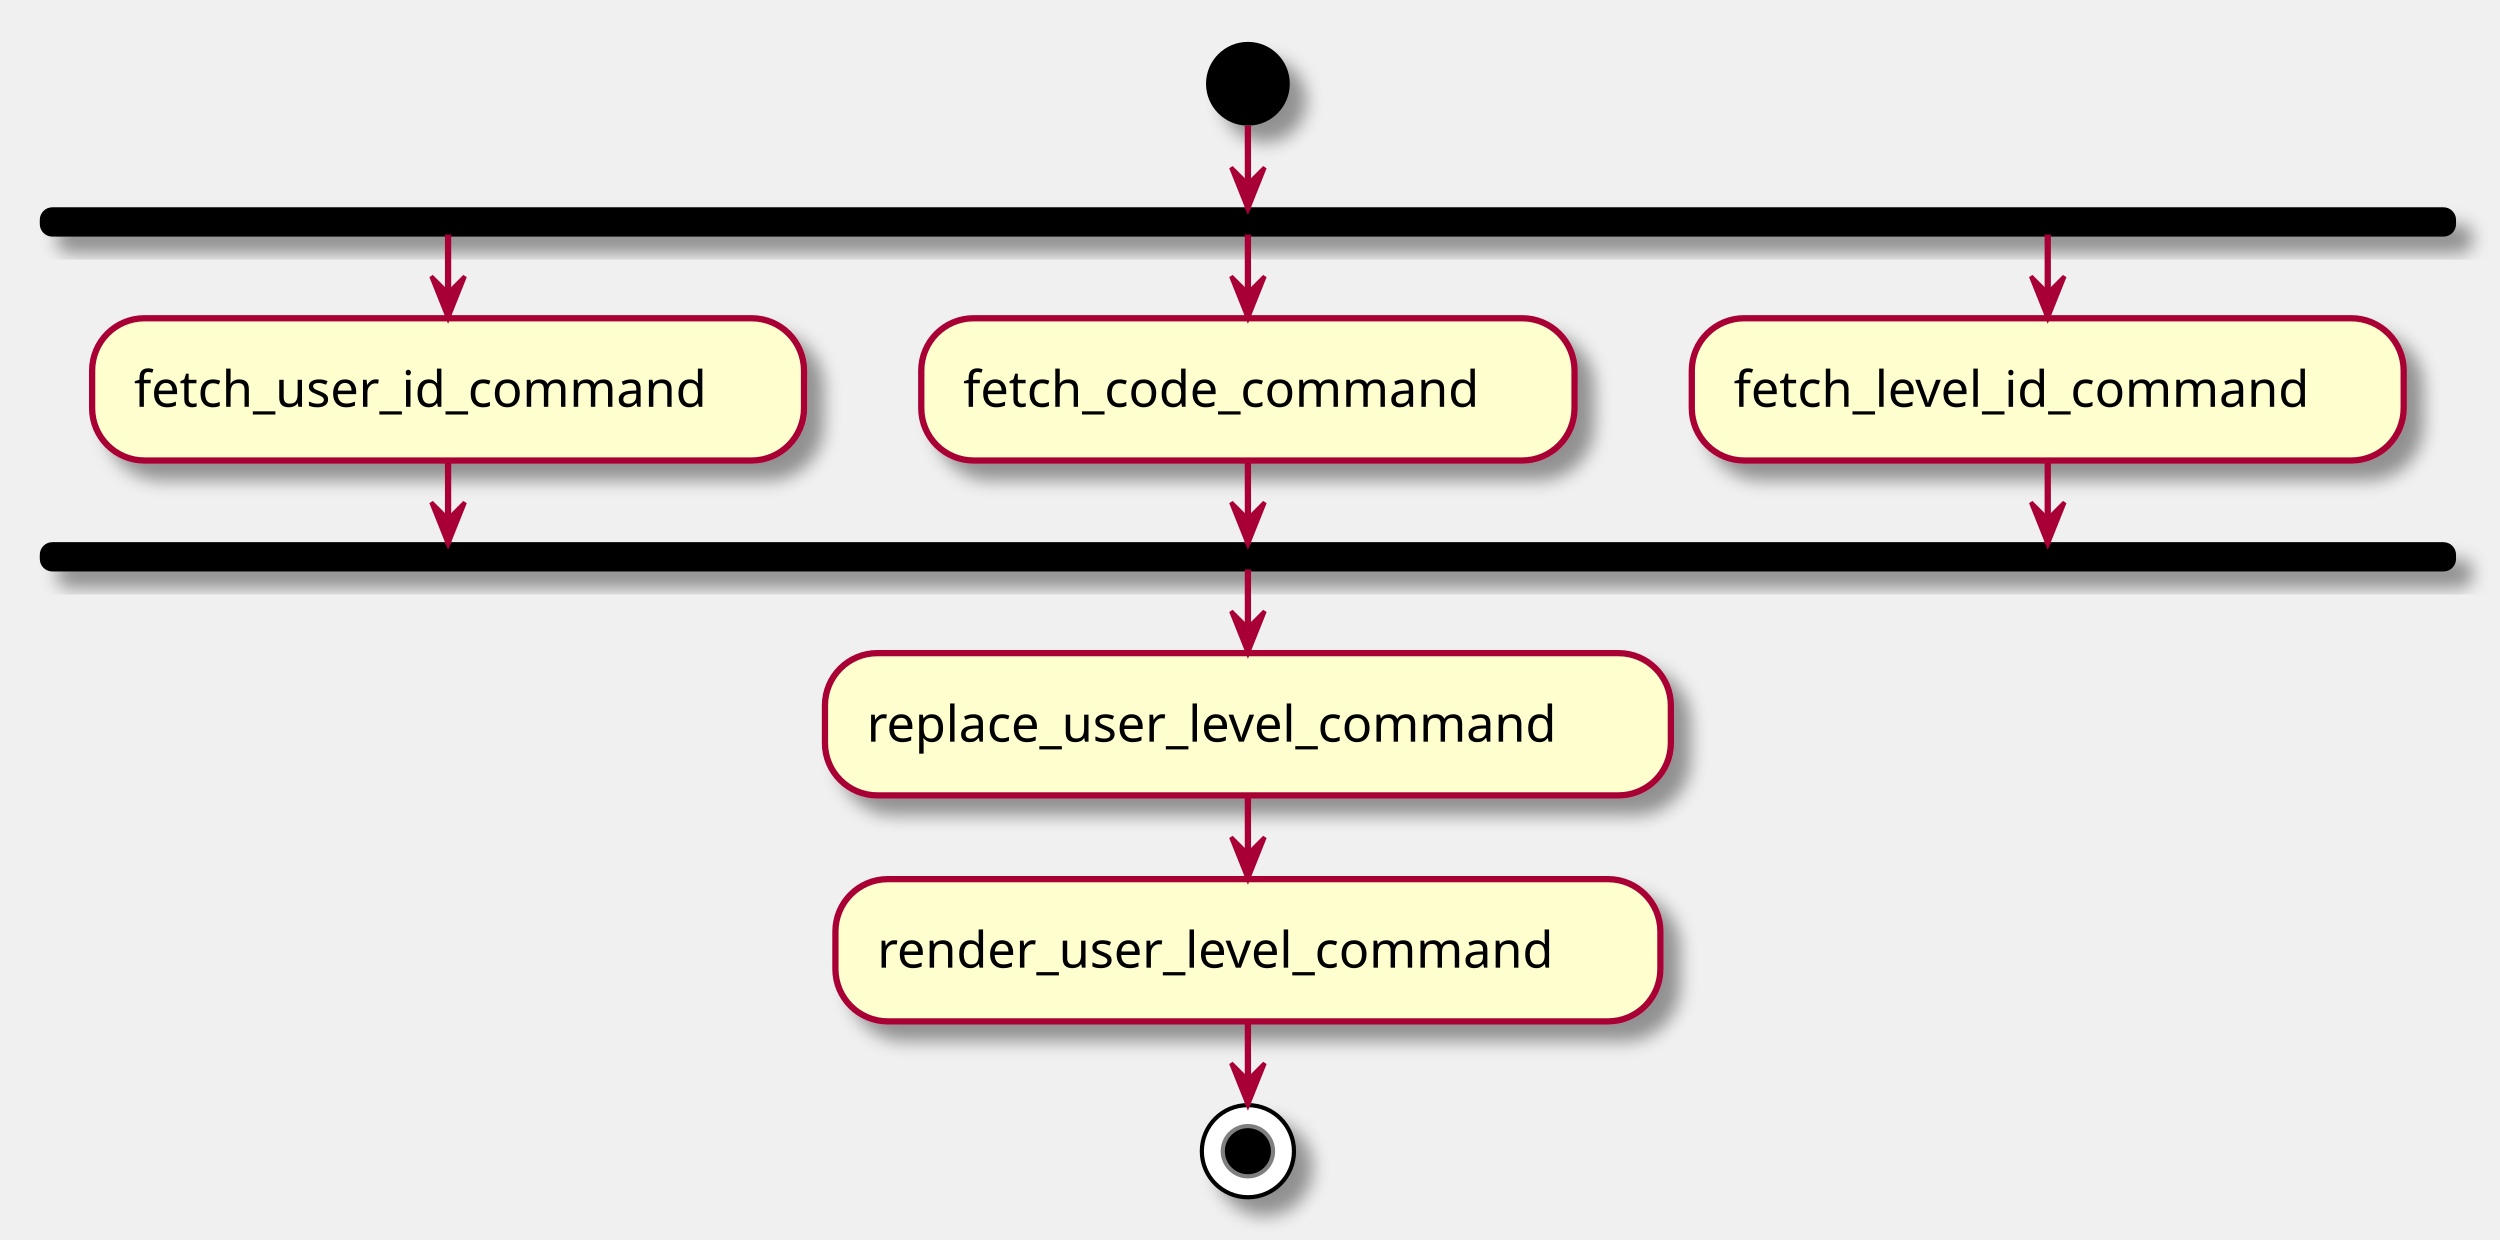
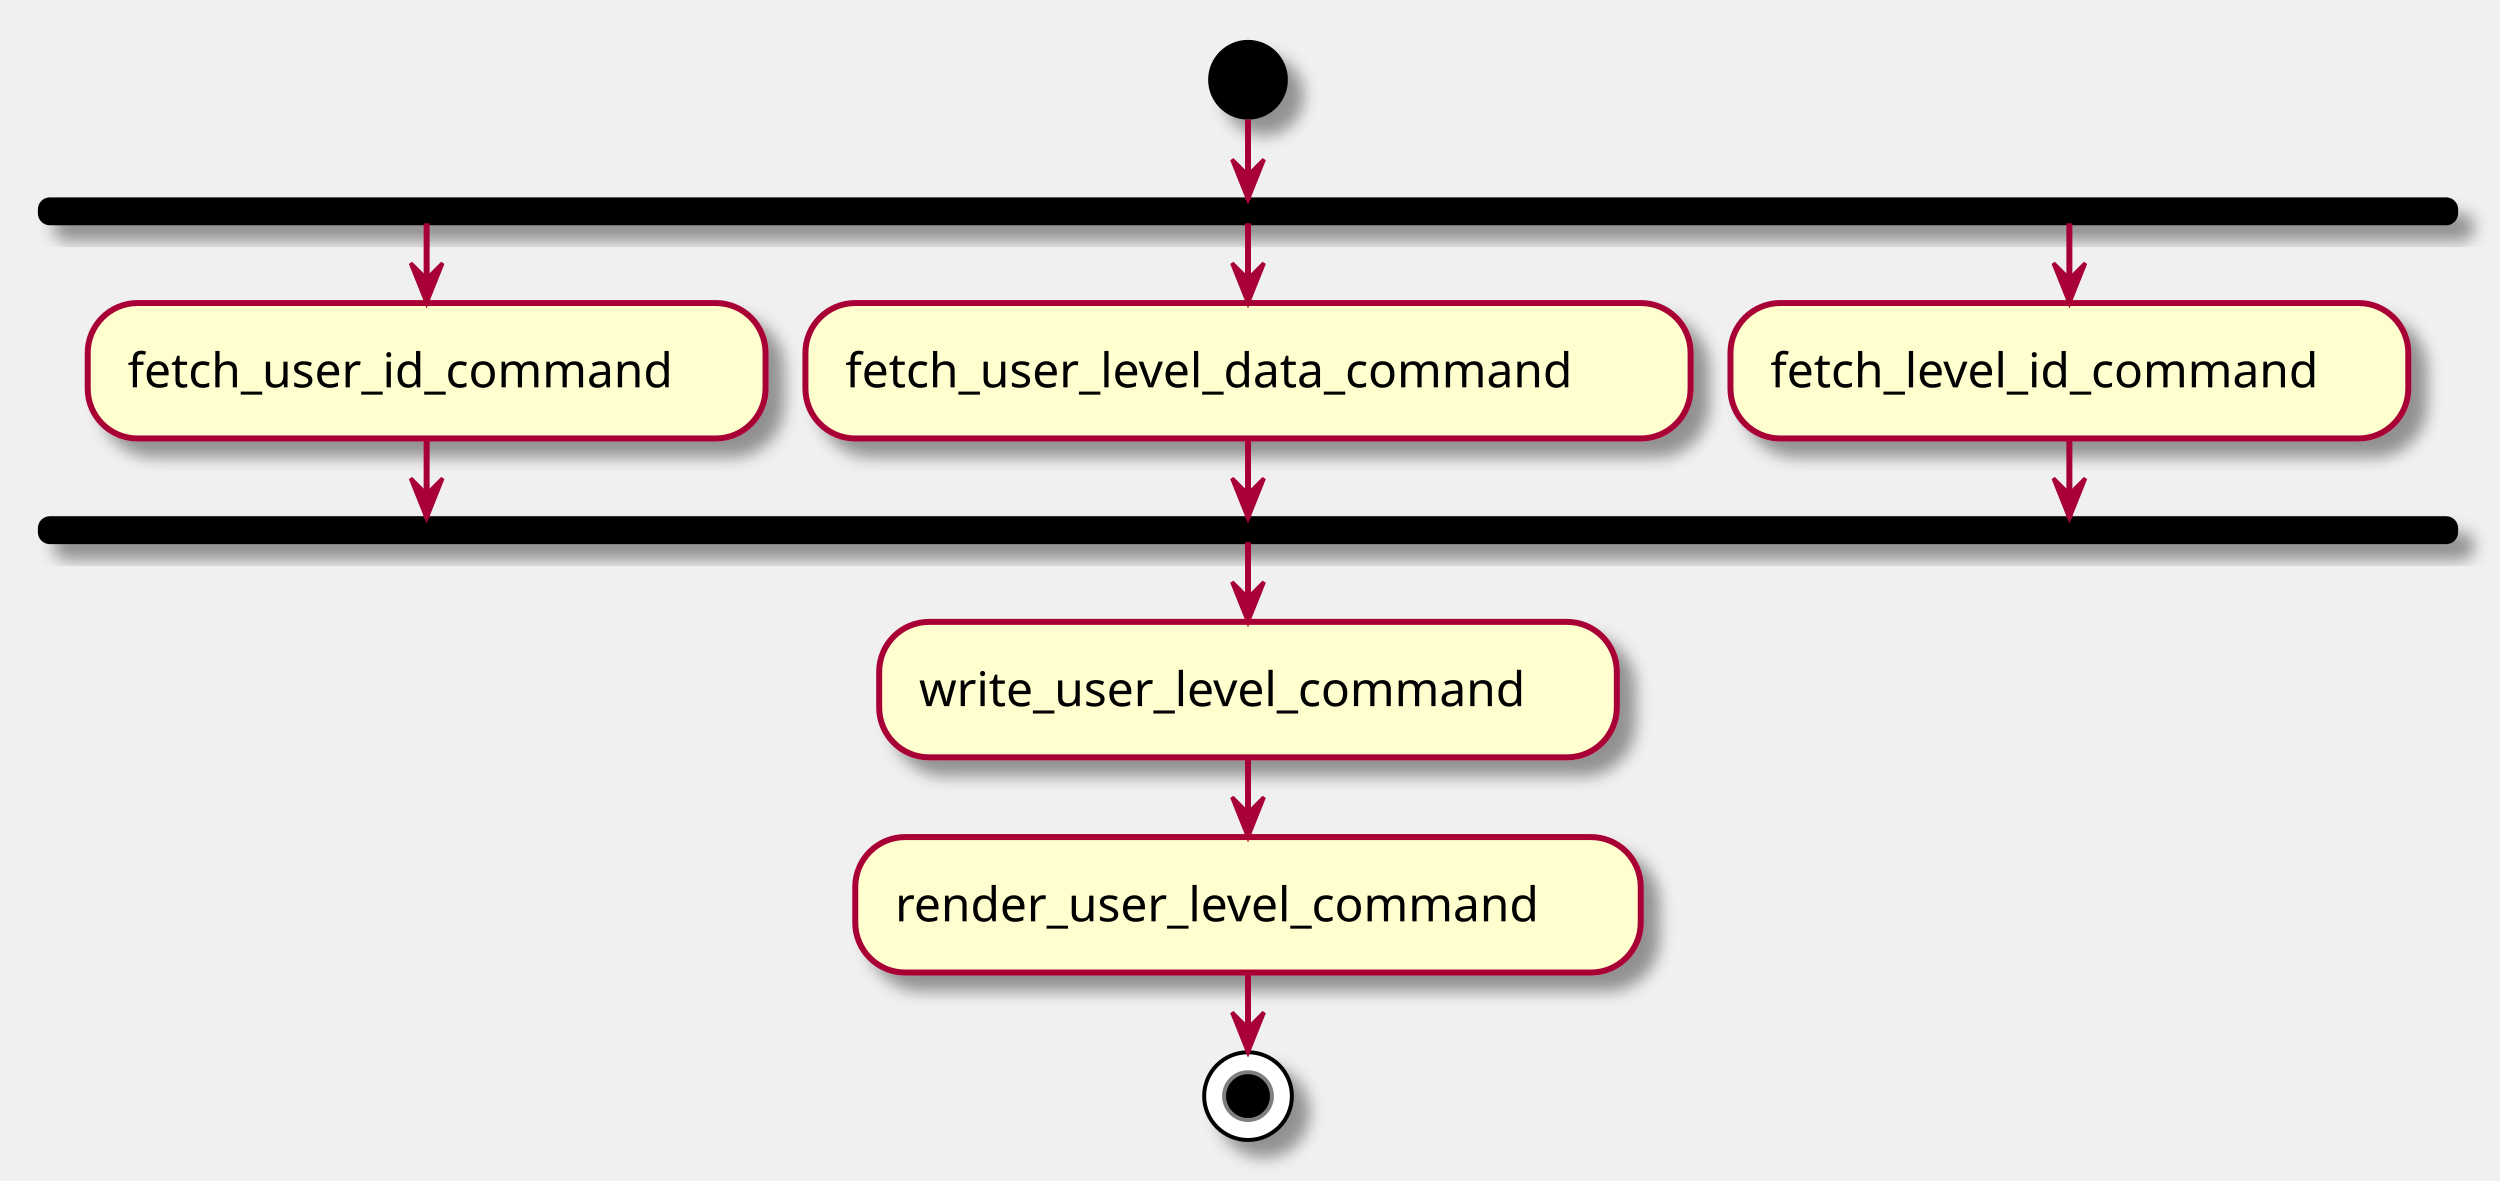
- <svg xmlns="http://www.w3.org/2000/svg" contentScriptType="application/ecmascript" contentStyleType="text/css" height="296px" preserveAspectRatio="none" style="width:597px;height:296px;" version="1.1" viewBox="0 0 597 296" width="597px" zoomAndPan="magnify">
+ <svg xmlns="http://www.w3.org/2000/svg" contentScriptType="application/ecmascript" contentStyleType="text/css" height="296px" preserveAspectRatio="none" style="width:627px;height:296px;" version="1.1" viewBox="0 0 627 296" width="627px" zoomAndPan="magnify">
  <defs>
-     <filter height="300%" id="f15qrm6mbkcz0e" width="300%" x="-1" y="-1">
+     <filter height="300%" id="f1gibg8qexw65r" width="300%" x="-1" y="-1">
      <feGaussianBlur result="blurOut" stdDeviation="2.0" />
      <feColorMatrix in="blurOut" result="blurOut2" type="matrix" values="0 0 0 0 0 0 0 0 0 0 0 0 0 0 0 0 0 0 .4 0" />
      <feOffset dx="4.0" dy="4.0" in="blurOut2" result="blurOut3" />
      <feBlend in="SourceGraphic" in2="blurOut3" mode="normal" />
    </filter>
  </defs>
  <g>
-     <ellipse cx="298" cy="20" fill="#000000" filter="url(#f15qrm6mbkcz0e)" rx="10" ry="10" style="stroke: none; stroke-width: 1.0;" />
-     <rect fill="#000000" filter="url(#f15qrm6mbkcz0e)" height="6" rx="2.5" ry="2.5" style="stroke: #000000; stroke-width: 1.0;" width="576" x="10" y="50" />
-     <rect fill="#FEFECE" filter="url(#f15qrm6mbkcz0e)" height="33.969" rx="12.5" ry="12.5" style="stroke: #A80036; stroke-width: 1.5;" width="170" x="22" y="76" />
+     <ellipse cx="313" cy="20" fill="#000000" filter="url(#f1gibg8qexw65r)" rx="10" ry="10" style="stroke: none; stroke-width: 1.0;" />
+     <rect fill="#000000" filter="url(#f1gibg8qexw65r)" height="6" rx="2.5" ry="2.5" style="stroke: #000000; stroke-width: 1.0;" width="606" x="10" y="50" />
+     <rect fill="#FEFECE" filter="url(#f1gibg8qexw65r)" height="33.969" rx="12.5" ry="12.5" style="stroke: #A80036; stroke-width: 1.5;" width="170" x="22" y="76" />
    <text fill="#000000" font-family="sans-serif" font-size="12" lengthAdjust="spacingAndGlyphs" textLength="150" x="32" y="97.139">fetch_user_id_command</text>
-     <rect fill="#FEFECE" filter="url(#f15qrm6mbkcz0e)" height="33.969" rx="12.5" ry="12.5" style="stroke: #A80036; stroke-width: 1.5;" width="156" x="220" y="76" />
-     <text fill="#000000" font-family="sans-serif" font-size="12" lengthAdjust="spacingAndGlyphs" textLength="136" x="230" y="97.139">fetch_code_command</text>
-     <rect fill="#FEFECE" filter="url(#f15qrm6mbkcz0e)" height="33.969" rx="12.5" ry="12.5" style="stroke: #A80036; stroke-width: 1.5;" width="170" x="404" y="76" />
-     <text fill="#000000" font-family="sans-serif" font-size="12" lengthAdjust="spacingAndGlyphs" textLength="150" x="414" y="97.139">fetch_level_id_command</text>
-     <rect fill="#000000" filter="url(#f15qrm6mbkcz0e)" height="6" rx="2.5" ry="2.5" style="stroke: #000000; stroke-width: 1.0;" width="576" x="10" y="129.969" />
-     <rect fill="#FEFECE" filter="url(#f15qrm6mbkcz0e)" height="33.969" rx="12.5" ry="12.5" style="stroke: #A80036; stroke-width: 1.5;" width="202" x="197" y="155.969" />
-     <text fill="#000000" font-family="sans-serif" font-size="12" lengthAdjust="spacingAndGlyphs" textLength="182" x="207" y="177.107">replace_user_level_command</text>
-     <rect fill="#FEFECE" filter="url(#f15qrm6mbkcz0e)" height="33.969" rx="12.5" ry="12.5" style="stroke: #A80036; stroke-width: 1.5;" width="197" x="199.5" y="209.938" />
-     <text fill="#000000" font-family="sans-serif" font-size="12" lengthAdjust="spacingAndGlyphs" textLength="177" x="209.5" y="231.076">render_user_level_command</text>
-     <ellipse cx="298" cy="274.906" fill="#FFFFFF" filter="url(#f15qrm6mbkcz0e)" rx="11" ry="11" style="stroke: #000000; stroke-width: 1.0;" />
-     <ellipse cx="298" cy="274.906" fill="#000000" rx="6" ry="6" style="stroke: #7F7F7F; stroke-width: 1.0;" />
+     <rect fill="#FEFECE" filter="url(#f1gibg8qexw65r)" height="33.969" rx="12.5" ry="12.5" style="stroke: #A80036; stroke-width: 1.5;" width="222" x="202" y="76" />
+     <text fill="#000000" font-family="sans-serif" font-size="12" lengthAdjust="spacingAndGlyphs" textLength="202" x="212" y="97.139">fetch_user_level_data_command</text>
+     <rect fill="#FEFECE" filter="url(#f1gibg8qexw65r)" height="33.969" rx="12.5" ry="12.5" style="stroke: #A80036; stroke-width: 1.5;" width="170" x="434" y="76" />
+     <text fill="#000000" font-family="sans-serif" font-size="12" lengthAdjust="spacingAndGlyphs" textLength="150" x="444" y="97.139">fetch_level_id_command</text>
+     <rect fill="#000000" filter="url(#f1gibg8qexw65r)" height="6" rx="2.5" ry="2.5" style="stroke: #000000; stroke-width: 1.0;" width="606" x="10" y="129.969" />
+     <rect fill="#FEFECE" filter="url(#f1gibg8qexw65r)" height="33.969" rx="12.5" ry="12.5" style="stroke: #A80036; stroke-width: 1.5;" width="185" x="220.5" y="155.969" />
+     <text fill="#000000" font-family="sans-serif" font-size="12" lengthAdjust="spacingAndGlyphs" textLength="165" x="230.5" y="177.107">write_user_level_command</text>
+     <rect fill="#FEFECE" filter="url(#f1gibg8qexw65r)" height="33.969" rx="12.5" ry="12.5" style="stroke: #A80036; stroke-width: 1.5;" width="197" x="214.5" y="209.938" />
+     <text fill="#000000" font-family="sans-serif" font-size="12" lengthAdjust="spacingAndGlyphs" textLength="177" x="224.5" y="231.076">render_user_level_command</text>
+     <ellipse cx="313" cy="274.906" fill="#FFFFFF" filter="url(#f1gibg8qexw65r)" rx="11" ry="11" style="stroke: #000000; stroke-width: 1.0;" />
+     <ellipse cx="313" cy="274.906" fill="#000000" rx="6" ry="6" style="stroke: #7F7F7F; stroke-width: 1.0;" />
    <line style="stroke: #A80036; stroke-width: 1.5;" x1="107" x2="107" y1="56" y2="76" />
    <polygon fill="#A80036" points="103,66,107,76,111,66,107,70" style="stroke: #A80036; stroke-width: 1.0;" />
-     <line style="stroke: #A80036; stroke-width: 1.5;" x1="298" x2="298" y1="56" y2="76" />
-     <polygon fill="#A80036" points="294,66,298,76,302,66,298,70" style="stroke: #A80036; stroke-width: 1.0;" />
-     <line style="stroke: #A80036; stroke-width: 1.5;" x1="489" x2="489" y1="56" y2="76" />
-     <polygon fill="#A80036" points="485,66,489,76,493,66,489,70" style="stroke: #A80036; stroke-width: 1.0;" />
+     <line style="stroke: #A80036; stroke-width: 1.5;" x1="313" x2="313" y1="56" y2="76" />
+     <polygon fill="#A80036" points="309,66,313,76,317,66,313,70" style="stroke: #A80036; stroke-width: 1.0;" />
+     <line style="stroke: #A80036; stroke-width: 1.5;" x1="519" x2="519" y1="56" y2="76" />
+     <polygon fill="#A80036" points="515,66,519,76,523,66,519,70" style="stroke: #A80036; stroke-width: 1.0;" />
    <line style="stroke: #A80036; stroke-width: 1.5;" x1="107" x2="107" y1="109.969" y2="129.969" />
    <polygon fill="#A80036" points="103,119.969,107,129.969,111,119.969,107,123.969" style="stroke: #A80036; stroke-width: 1.0;" />
-     <line style="stroke: #A80036; stroke-width: 1.5;" x1="298" x2="298" y1="109.969" y2="129.969" />
-     <polygon fill="#A80036" points="294,119.969,298,129.969,302,119.969,298,123.969" style="stroke: #A80036; stroke-width: 1.0;" />
-     <line style="stroke: #A80036; stroke-width: 1.5;" x1="489" x2="489" y1="109.969" y2="129.969" />
-     <polygon fill="#A80036" points="485,119.969,489,129.969,493,119.969,489,123.969" style="stroke: #A80036; stroke-width: 1.0;" />
-     <line style="stroke: #A80036; stroke-width: 1.5;" x1="298" x2="298" y1="30" y2="50" />
-     <polygon fill="#A80036" points="294,40,298,50,302,40,298,44" style="stroke: #A80036; stroke-width: 1.0;" />
-     <line style="stroke: #A80036; stroke-width: 1.5;" x1="298" x2="298" y1="135.969" y2="155.969" />
-     <polygon fill="#A80036" points="294,145.969,298,155.969,302,145.969,298,149.969" style="stroke: #A80036; stroke-width: 1.0;" />
-     <line style="stroke: #A80036; stroke-width: 1.5;" x1="298" x2="298" y1="189.938" y2="209.938" />
-     <polygon fill="#A80036" points="294,199.938,298,209.938,302,199.938,298,203.938" style="stroke: #A80036; stroke-width: 1.0;" />
-     <line style="stroke: #A80036; stroke-width: 1.5;" x1="298" x2="298" y1="243.906" y2="263.906" />
-     <polygon fill="#A80036" points="294,253.906,298,263.906,302,253.906,298,257.906" style="stroke: #A80036; stroke-width: 1.0;" />
+     <line style="stroke: #A80036; stroke-width: 1.5;" x1="313" x2="313" y1="109.969" y2="129.969" />
+     <polygon fill="#A80036" points="309,119.969,313,129.969,317,119.969,313,123.969" style="stroke: #A80036; stroke-width: 1.0;" />
+     <line style="stroke: #A80036; stroke-width: 1.5;" x1="519" x2="519" y1="109.969" y2="129.969" />
+     <polygon fill="#A80036" points="515,119.969,519,129.969,523,119.969,519,123.969" style="stroke: #A80036; stroke-width: 1.0;" />
+     <line style="stroke: #A80036; stroke-width: 1.5;" x1="313" x2="313" y1="30" y2="50" />
+     <polygon fill="#A80036" points="309,40,313,50,317,40,313,44" style="stroke: #A80036; stroke-width: 1.0;" />
+     <line style="stroke: #A80036; stroke-width: 1.5;" x1="313" x2="313" y1="135.969" y2="155.969" />
+     <polygon fill="#A80036" points="309,145.969,313,155.969,317,145.969,313,149.969" style="stroke: #A80036; stroke-width: 1.0;" />
+     <line style="stroke: #A80036; stroke-width: 1.5;" x1="313" x2="313" y1="189.938" y2="209.938" />
+     <polygon fill="#A80036" points="309,199.938,313,209.938,317,199.938,313,203.938" style="stroke: #A80036; stroke-width: 1.0;" />
+     <line style="stroke: #A80036; stroke-width: 1.5;" x1="313" x2="313" y1="243.906" y2="263.906" />
+     <polygon fill="#A80036" points="309,253.906,313,263.906,317,253.906,313,257.906" style="stroke: #A80036; stroke-width: 1.0;" />
  </g>
</svg>
